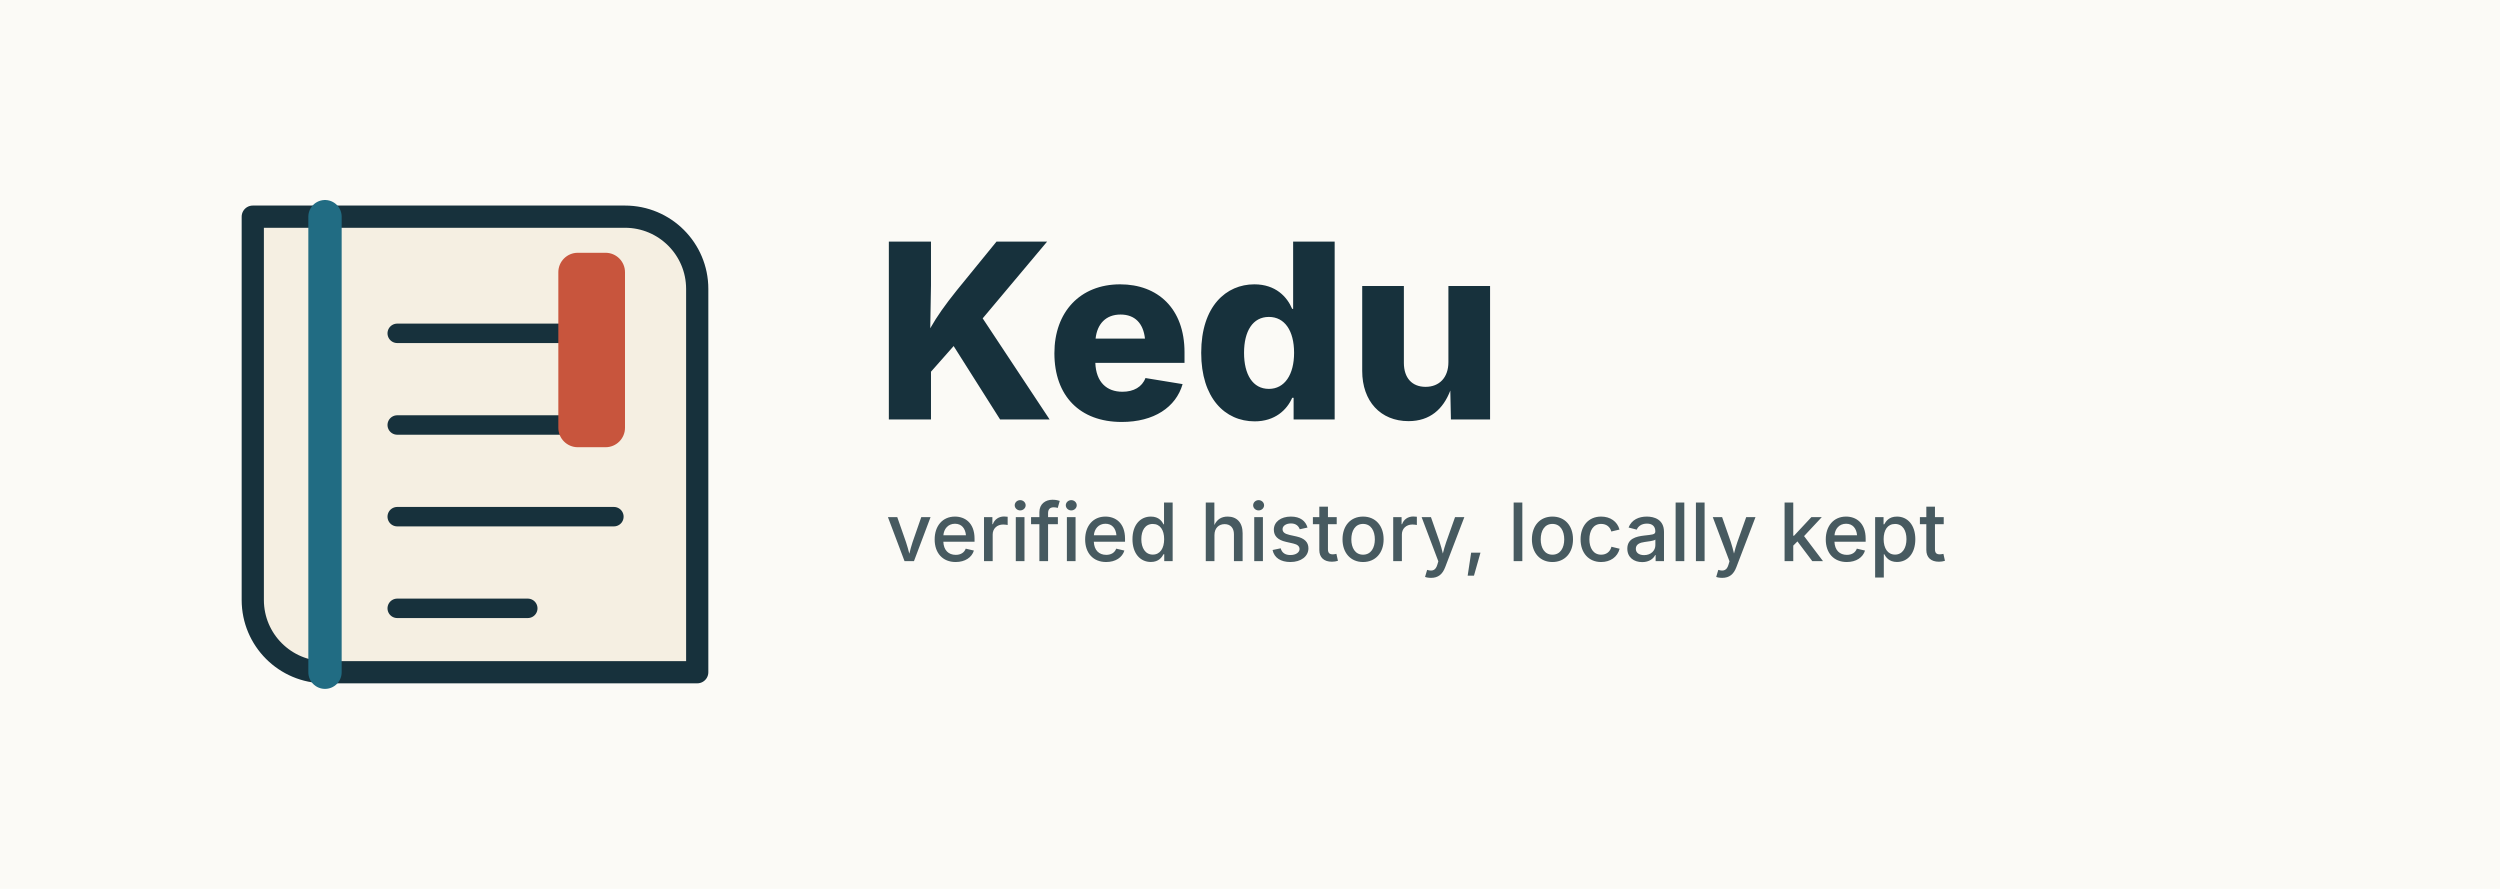
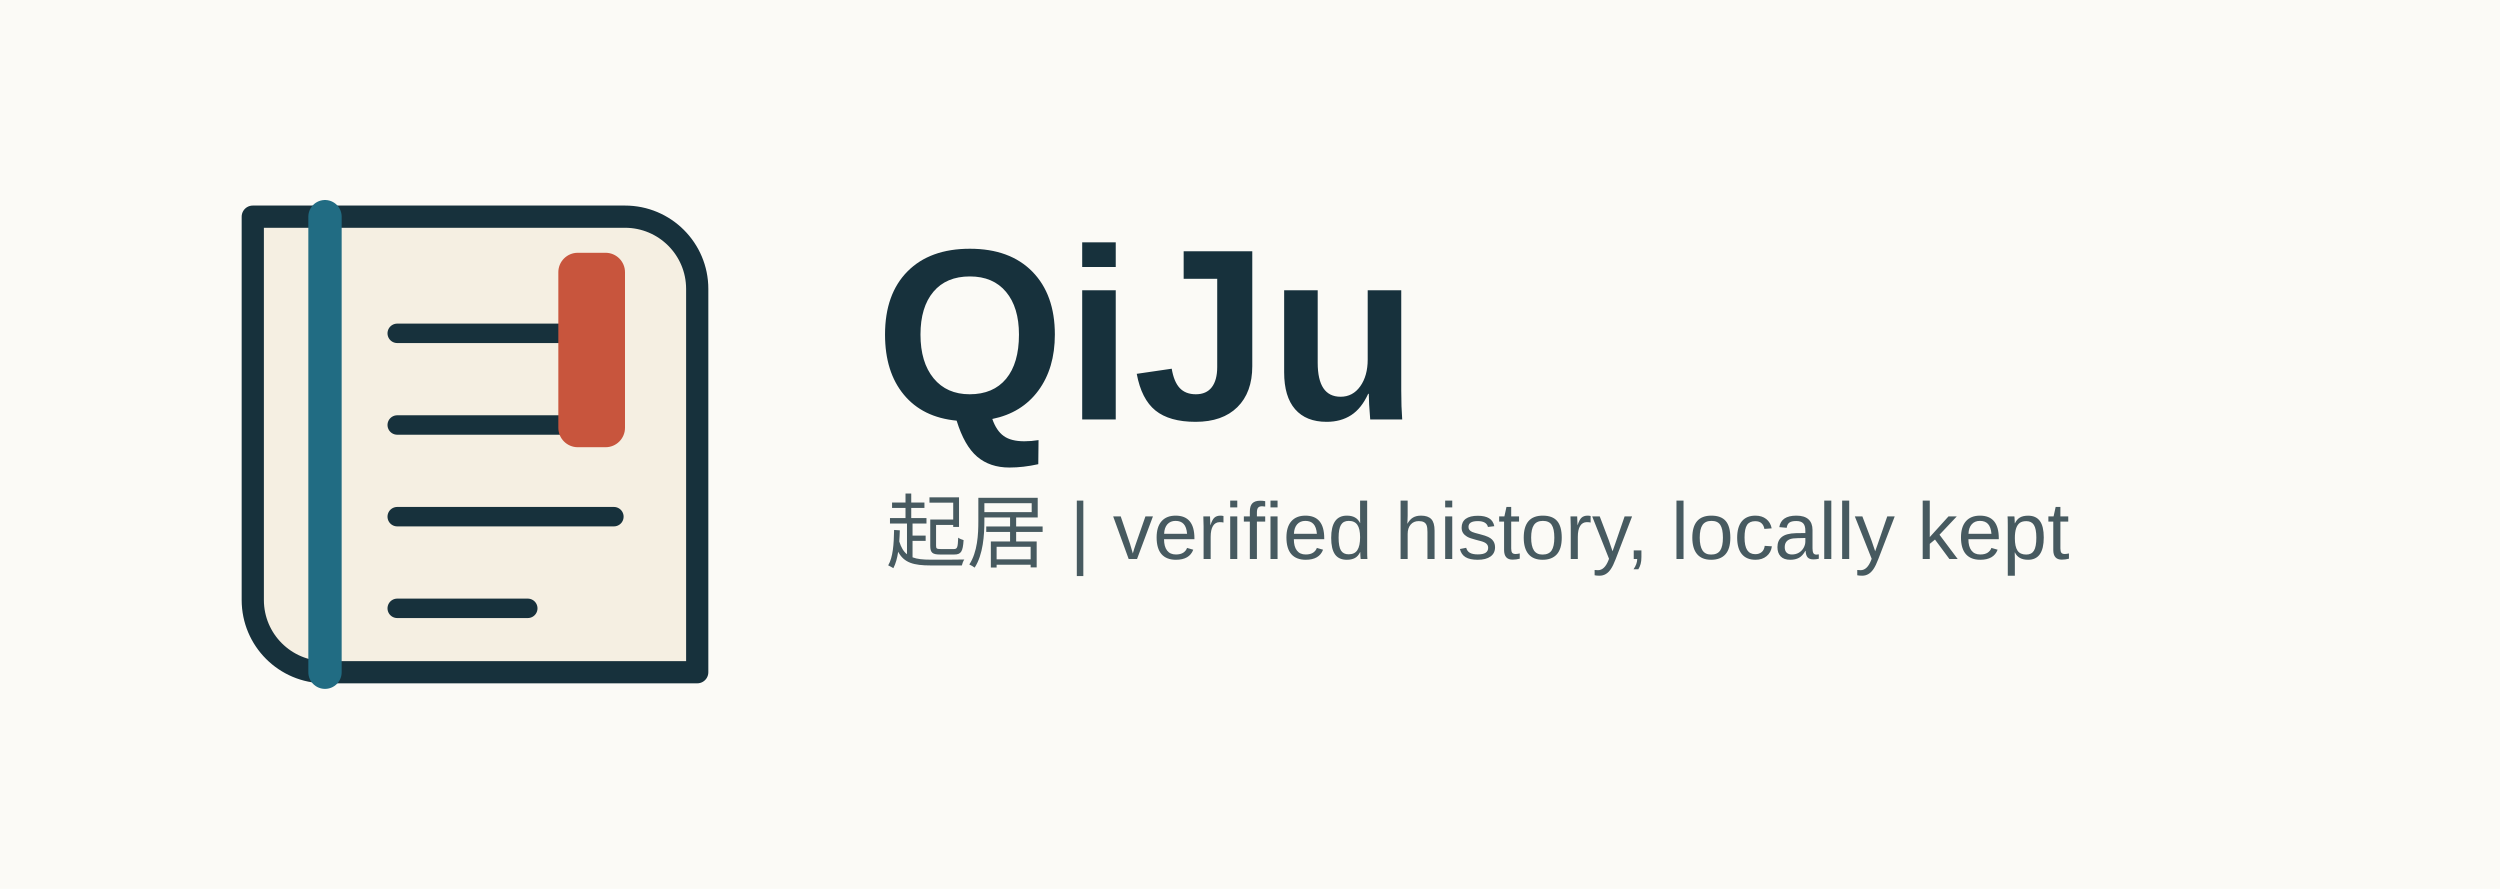
<svg xmlns="http://www.w3.org/2000/svg" width="900" height="320" viewBox="0 0 900 320" fill="none" role="img" aria-labelledby="title desc">
  <rect width="900" height="320" fill="#FBFAF6" />
  <path d="M91 78H225C239.359 78 251 89.641 251 104V242H117C102.641 242 91 230.359 91 216V78Z" fill="#F5EFE2" stroke="#17313C" stroke-width="8" stroke-linejoin="round" />
  <path d="M117 78V242" stroke="#216C83" stroke-width="12" stroke-linecap="round" />
  <path d="M143 120H221M143 153H203M143 186H221M143 219H190" stroke="#17313C" stroke-width="7" stroke-linecap="round" />
  <rect x="201" y="91" width="24" height="70" rx="7" fill="#C8553D" />
-   <text x="315" y="151" fill="#17313C" font-family="Inter, ui-sans-serif, system-ui, sans-serif" font-size="88" font-weight="760">Kedu</text>
-   <text x="319" y="202" fill="#475A60" font-family="Inter, ui-sans-serif, system-ui, sans-serif" font-size="29" font-weight="540">verified history, locally kept</text>
+   <text x="315" y="151" fill="#17313C" font-family="-apple-system, BlinkMacSystemFont, 'Segoe UI', Arial, sans-serif" font-size="88" font-weight="760">QiJu</text>
+   <text x="319" y="202" fill="#475A60" font-family="-apple-system, BlinkMacSystemFont, 'PingFang SC', 'Hiragino Sans GB', 'Microsoft YaHei', Arial, sans-serif" font-size="29" font-weight="540">起居 | verified history, locally kept</text>
</svg>
